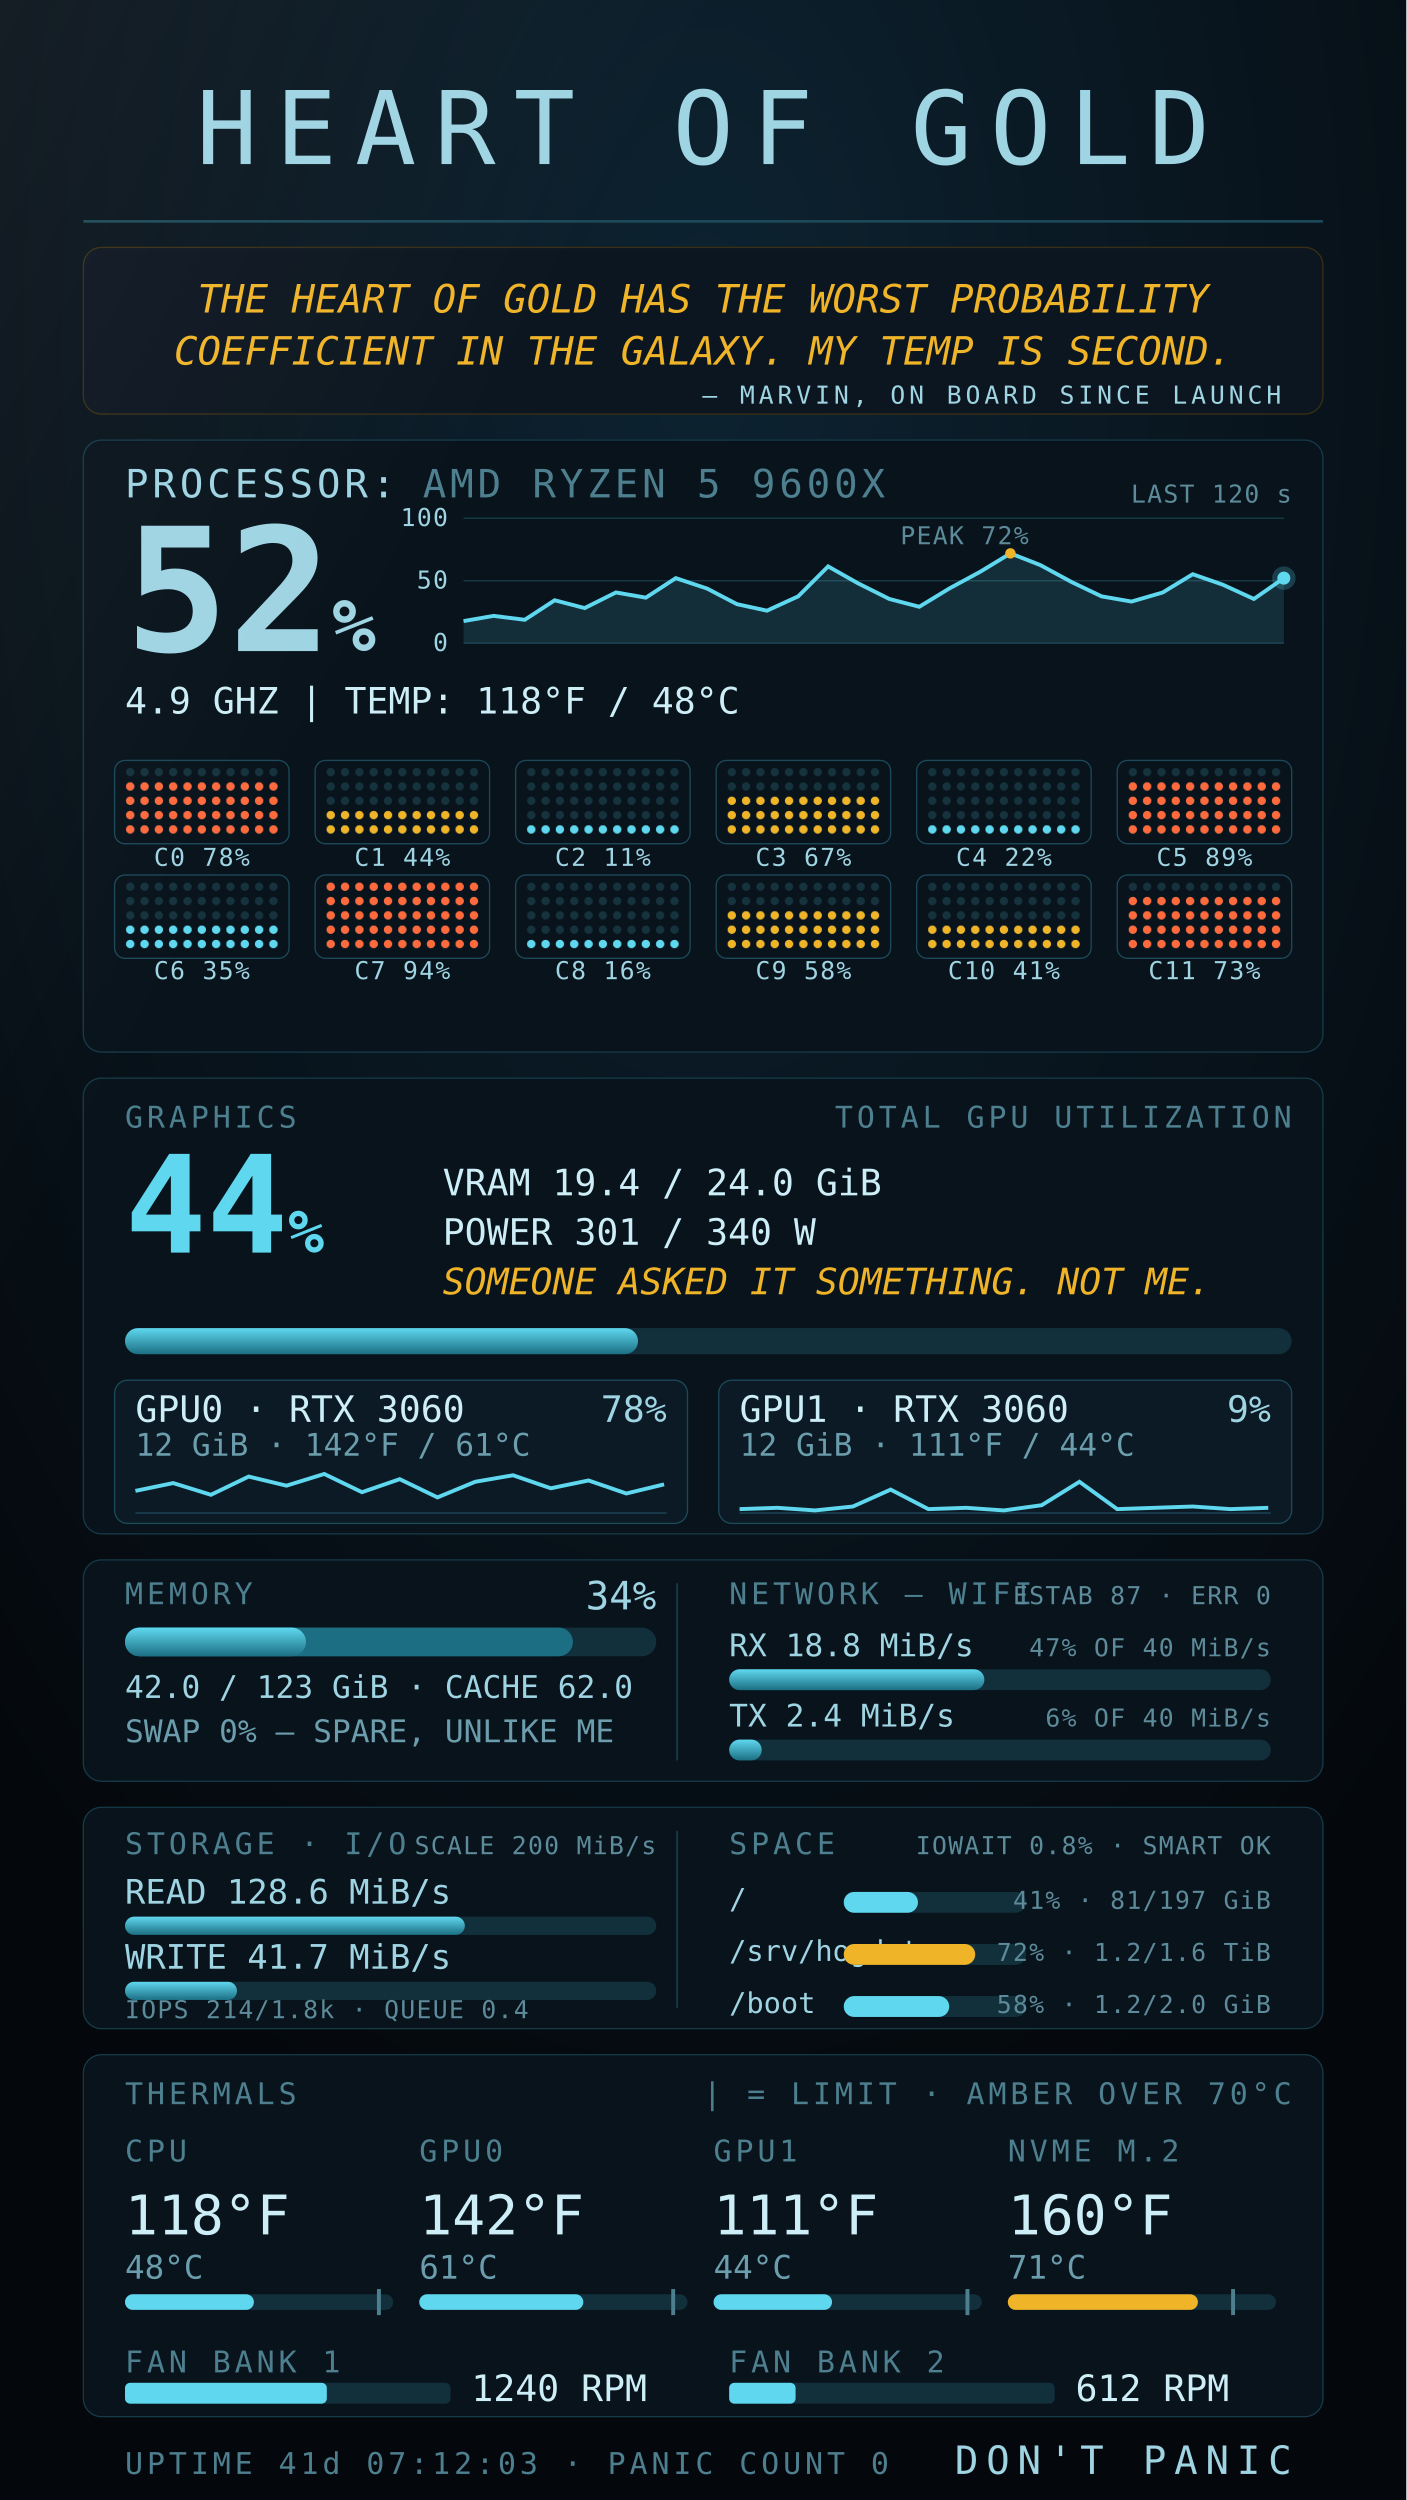
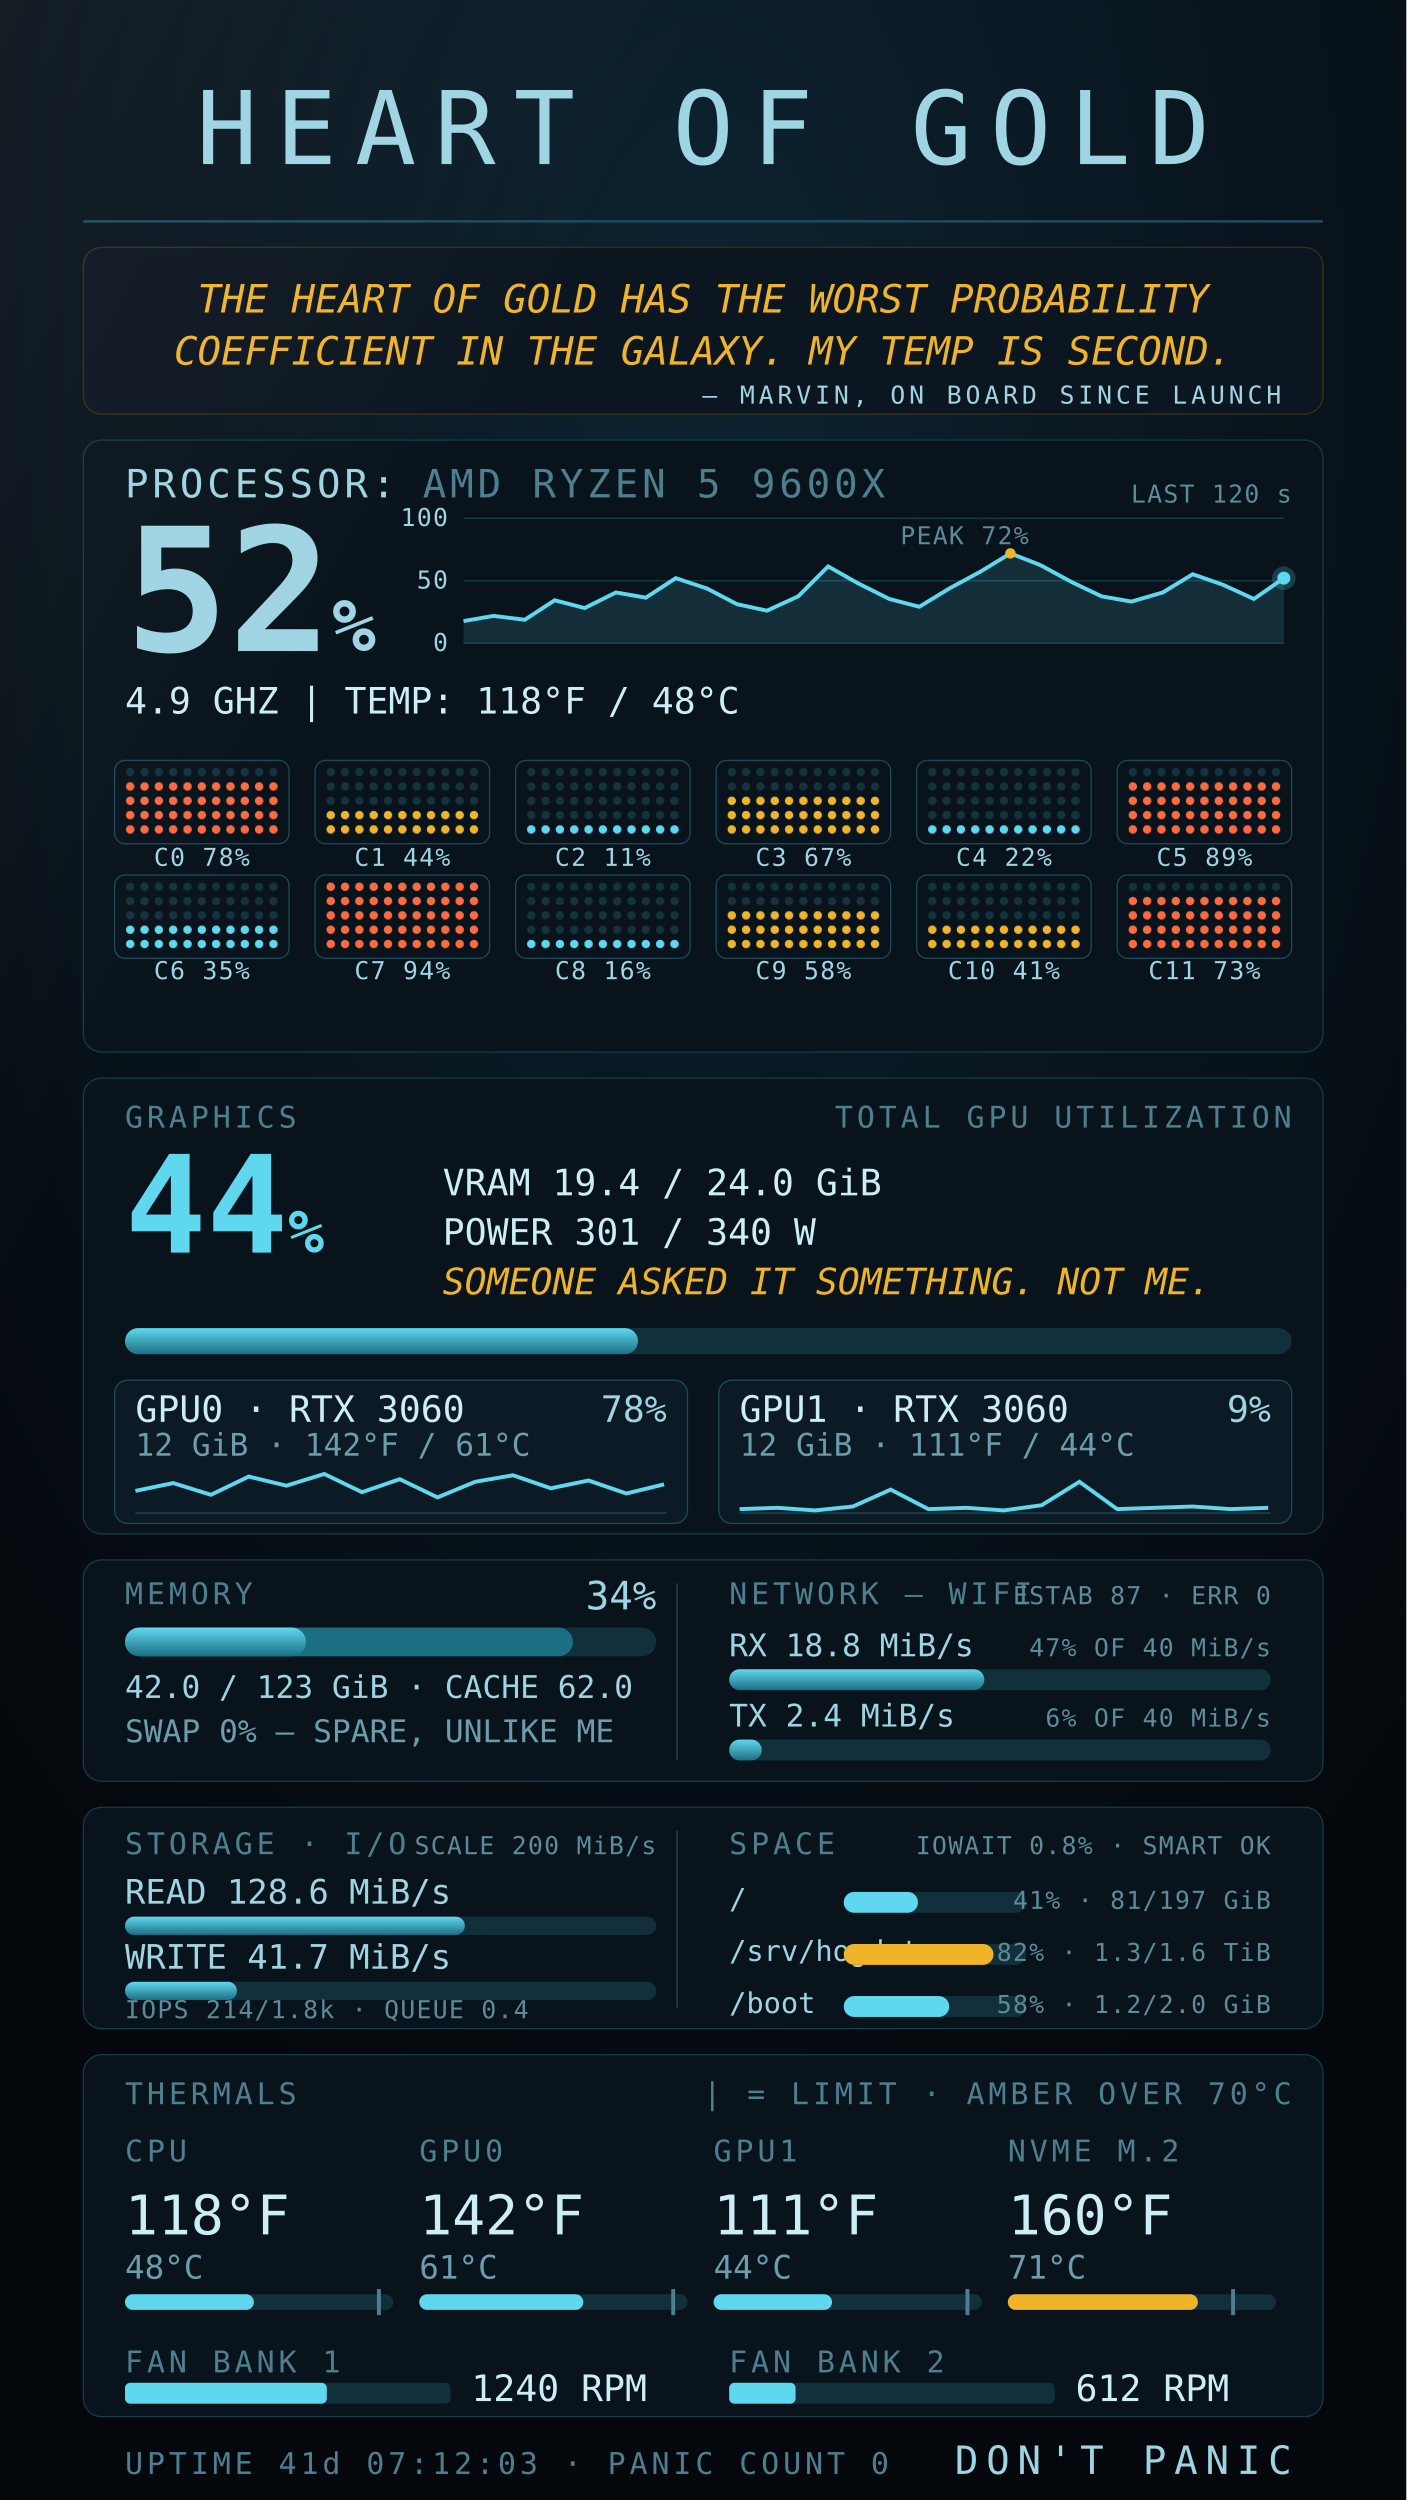
<svg xmlns="http://www.w3.org/2000/svg" width="1080" height="1920" viewBox="0 0 1080 1920">
  <defs>
    <radialGradient id="glow" cx="50%" cy="14%" r="78%">
      <stop offset="0%" stop-color="#0d2331" />
      <stop offset="100%" stop-color="#04070b" />
    </radialGradient>
    <linearGradient id="glass" x1="0" y1="0" x2="1" y2="1">
      <stop offset="0%" stop-color="#ffffff" stop-opacity=".055" />
      <stop offset="26%" stop-color="#ffffff" stop-opacity="0" />
    </linearGradient>
    <linearGradient id="bar" x1="0" y1="1" x2="0" y2="0">
      <stop offset="0%" stop-color="#1c6f83" />
      <stop offset="100%" stop-color="#5fd8ef" />
    </linearGradient>
    <pattern id="dots" patternUnits="userSpaceOnUse" width="11" height="11" patternTransform="translate(5,3)">
      <circle cx="7" cy="7" r="3.2" fill="#ffffff" />
    </pattern>
    <pattern id="dotsDim" patternUnits="userSpaceOnUse" width="11" height="11" patternTransform="translate(5,3)">
      <circle cx="7" cy="7" r="3.2" fill="#15323d" />
    </pattern>
    <mask id="dotMask">
      <rect x="88" y="584" width="904" height="152" fill="url(#dots)" />
    </mask>
    <style>
      text{font-family:ui-monospace,"DejaVu Sans Mono",monospace;fill:#9fd4e3}
      .lbl{font-size:23px;letter-spacing:3px;fill:#4d7f8f}
      .val{font-size:28px;fill:#cdeef7}
      .dim{font-size:24px;fill:#6b9dad}
      .sm{font-size:19px;letter-spacing:1px;fill:#5d8b9a}
      .hi{font-size:132px;font-weight:600}
      .quip{font-size:30px;fill:#f0b429;font-style:italic}
      .gpu{font-size:104px;fill:#5fd8ef;font-weight:600}
      .fah{font-size:42px;fill:#cdeef7}
      .cel{font-size:25px;fill:#6b9dad}
    </style>
  </defs>
  <rect width="1080" height="1920" fill="url(#glow)" />
  <text x="540" y="126" text-anchor="middle" font-size="78" letter-spacing="14" fill="#5fd8ef">HEART OF GOLD</text>
  <line x1="64" y1="170" x2="1016" y2="170" stroke="#1d4a5a" stroke-width="2" />
  <rect x="64" y="190" width="952" height="128" rx="14" fill="#0c1620" stroke="#3a2f14" />
  <text x="540" y="240" text-anchor="middle" class="quip">THE HEART OF GOLD HAS THE WORST PROBABILITY</text>
  <text x="540" y="280" text-anchor="middle" class="quip">COEFFICIENT IN THE GALAXY. MY TEMP IS SECOND.</text>
  <text x="984" y="310" text-anchor="end" font-size="19" letter-spacing="3" fill="#6b7f5a">— MARVIN, ON BOARD SINCE LAUNCH</text>
  <rect x="64" y="338" width="952" height="470" rx="14" fill="#08131c" stroke="#153a48" />
  <text x="96" y="382" font-size="30" letter-spacing="3">PROCESSOR: <tspan fill="#4d7f8f">AMD RYZEN 5 9600X</tspan>
  </text>
  <text x="992" y="386" text-anchor="end" class="sm">LAST 120 s</text>
  <text x="96" y="500" class="hi" fill="#5fd8ef">52<tspan font-size="56">%</tspan>
  </text>
  <text x="96" y="548" class="val">4.9 GHZ | TEMP: 118°F / 48°C</text>
  <g stroke="#173d4a" stroke-width="1">
    <line x1="356" y1="398" x2="986" y2="398" />
    <line x1="356" y1="446" x2="986" y2="446" />
    <line x1="356" y1="494" x2="986" y2="494" />
  </g>
  <g class="sm" text-anchor="end" stroke="none">
    <text x="344" y="404">100</text>
    <text x="344" y="452">50</text>
    <text x="344" y="500">0</text>
  </g>
  <polygon points="356,477 379,473 403,476 426,461 449,467 473,455 496,459 519,444 543,452 566,464 589,469 613,458 636,435 659,448 683,460 706,466 729,452 753,439 776,425 799,434 823,447 846,458 869,462 893,455 916,441 939,449 963,460 986,444 986,494 356,494" fill="#5fd8ef" fill-opacity=".14" />
  <polyline points="356,477 379,473 403,476 426,461 449,467 473,455 496,459 519,444 543,452 566,464 589,469 613,458 636,435 659,448 683,460 706,466 729,452 753,439 776,425 799,434 823,447 846,458 869,462 893,455 916,441 939,449 963,460 986,444" fill="none" stroke="#5fd8ef" stroke-width="3" />
  <circle cx="776" cy="425" r="4" fill="#f0b429" />
  <text x="790" y="418" text-anchor="end" class="sm">PEAK 72%</text>
  <circle cx="986" cy="444" r="9" fill="#5fd8ef" fill-opacity=".22" />
  <circle cx="986" cy="444" r="5" fill="#5fd8ef" />
  <g fill="none" stroke="#1c4a5a">
    <rect x="88" y="584" width="134" height="64" rx="8" />
    <rect x="242" y="584" width="134" height="64" rx="8" />
    <rect x="396" y="584" width="134" height="64" rx="8" />
    <rect x="550" y="584" width="134" height="64" rx="8" />
    <rect x="704" y="584" width="134" height="64" rx="8" />
    <rect x="858" y="584" width="134" height="64" rx="8" />
    <rect x="88" y="672" width="134" height="64" rx="8" />
    <rect x="242" y="672" width="134" height="64" rx="8" />
    <rect x="396" y="672" width="134" height="64" rx="8" />
    <rect x="550" y="672" width="134" height="64" rx="8" />
    <rect x="704" y="672" width="134" height="64" rx="8" />
    <rect x="858" y="672" width="134" height="64" rx="8" />
  </g>
  <g fill="url(#dotsDim)">
    <rect x="93" y="588" width="124" height="56" />
    <rect x="247" y="588" width="124" height="56" />
    <rect x="401" y="588" width="124" height="56" />
    <rect x="555" y="588" width="124" height="56" />
    <rect x="709" y="588" width="124" height="56" />
    <rect x="863" y="588" width="124" height="56" />
    <rect x="93" y="676" width="124" height="56" />
    <rect x="247" y="676" width="124" height="56" />
    <rect x="401" y="676" width="124" height="56" />
    <rect x="555" y="676" width="124" height="56" />
    <rect x="709" y="676" width="124" height="56" />
    <rect x="863" y="676" width="124" height="56" />
  </g>
  <g mask="url(#dotMask)">
    <rect x="93" y="600" width="124" height="44" fill="#ff6a3d" />
    <rect x="247" y="622" width="124" height="22" fill="#f0b429" />
    <rect x="401" y="633" width="124" height="11" fill="#5fd8ef" />
    <rect x="555" y="611" width="124" height="33" fill="#f0b429" />
    <rect x="709" y="633" width="124" height="11" fill="#5fd8ef" />
    <rect x="863" y="600" width="124" height="44" fill="#ff6a3d" />
    <rect x="93" y="710" width="124" height="22" fill="#5fd8ef" />
    <rect x="247" y="677" width="124" height="55" fill="#ff6a3d" />
    <rect x="401" y="721" width="124" height="11" fill="#5fd8ef" />
    <rect x="555" y="699" width="124" height="33" fill="#f0b429" />
    <rect x="709" y="710" width="124" height="22" fill="#f0b429" />
    <rect x="863" y="688" width="124" height="44" fill="#ff6a3d" />
  </g>
  <g class="sm" text-anchor="middle" font-size="18">
    <text x="155" y="665">C0 78%</text>
    <text x="309" y="665">C1 44%</text>
    <text x="463" y="665">C2 11%</text>
    <text x="617" y="665">C3 67%</text>
    <text x="771" y="665">C4 22%</text>
    <text x="925" y="665">C5 89%</text>
    <text x="155" y="752">C6 35%</text>
    <text x="309" y="752">C7 94%</text>
    <text x="463" y="752">C8 16%</text>
    <text x="617" y="752">C9 58%</text>
    <text x="771" y="752">C10 41%</text>
    <text x="925" y="752">C11 73%</text>
  </g>
  <rect x="64" y="828" width="952" height="350" rx="14" fill="#08131c" stroke="#153a48" />
  <text x="96" y="866" class="lbl">GRAPHICS</text>
  <text x="992" y="866" text-anchor="end" class="lbl">TOTAL GPU UTILIZATION</text>
  <text x="96" y="962" class="gpu">44<tspan font-size="46">%</tspan>
  </text>
  <text x="340" y="918" class="val">VRAM  19.4 / 24.0 GiB</text>
  <text x="340" y="956" class="val">POWER 301 / 340 W</text>
  <text x="340" y="994" class="quip" style="font-size:28px">SOMEONE ASKED IT SOMETHING. NOT ME.</text>
  <rect x="96" y="1020" width="896" height="20" rx="10" fill="#12303c" />
  <rect x="96" y="1020" width="394" height="20" rx="10" fill="url(#bar)" />
  <rect x="88" y="1060" width="440" height="110" rx="10" fill="#0b1a24" stroke="#1c4a5a" />
  <text x="104" y="1092" class="val">GPU0 · RTX 3060</text>
  <text x="512" y="1092" text-anchor="end" font-size="28" fill="#ff6a3d">78%</text>
  <text x="104" y="1118" class="dim">12 GiB · 142°F / 61°C</text>
  <line x1="104" y1="1162" x2="512" y2="1162" stroke="#1c4a5a" />
  <polyline points="104,1145 133,1139 162,1148 191,1134 220,1141 249,1132 278,1146 307,1136 336,1150 365,1138 394,1133 423,1143 452,1137 481,1147 510,1140" fill="none" stroke="#5fd8ef" stroke-width="3" />
  <rect x="552" y="1060" width="440" height="110" rx="10" fill="#0b1a24" stroke="#1c4a5a" />
  <text x="568" y="1092" class="val">GPU1 · RTX 3060</text>
  <text x="976" y="1092" text-anchor="end" font-size="28" fill="#5fd8ef">9%</text>
  <text x="568" y="1118" class="dim">12 GiB · 111°F / 44°C</text>
  <line x1="568" y1="1162" x2="976" y2="1162" stroke="#1c4a5a" />
  <polyline points="568,1159 597,1158 626,1160 655,1157 684,1144 713,1159 742,1158 771,1160 800,1156 829,1138 858,1159 887,1158 916,1157 945,1159 974,1158" fill="none" stroke="#5fd8ef" stroke-width="3" />
  <rect x="64" y="1198" width="952" height="170" rx="14" fill="#08131c" stroke="#153a48" />
  <line x1="520" y1="1216" x2="520" y2="1352" stroke="#1c4a5a" />
  <text x="96" y="1232" class="lbl">MEMORY</text>
  <text x="504" y="1236" text-anchor="end" font-size="30" fill="#5fd8ef">34%</text>
  <rect x="96" y="1250" width="408" height="22" rx="11" fill="#12303c" />
  <rect x="96" y="1250" width="344" height="22" rx="11" fill="#1c6f83" />
  <rect x="96" y="1250" width="139" height="22" rx="11" fill="url(#bar)" />
  <text x="96" y="1304" font-size="24" fill="#cdeef7">42.0 / 123 GiB · CACHE 62.0</text>
  <text x="96" y="1338" class="dim">SWAP 0% — SPARE, UNLIKE ME</text>
  <text x="560" y="1232" class="lbl">NETWORK — WIFI</text>
  <text x="976" y="1232" text-anchor="end" class="sm">ESTAB 87 · ERR 0</text>
  <text x="560" y="1272" font-size="24" fill="#cdeef7">RX 18.8 MiB/s</text>
  <text x="976" y="1272" text-anchor="end" class="sm">47% OF 40 MiB/s</text>
  <rect x="560" y="1282" width="416" height="16" rx="8" fill="#12303c" />
  <rect x="560" y="1282" width="196" height="16" rx="8" fill="url(#bar)" />
  <text x="560" y="1326" font-size="24" fill="#cdeef7">TX 2.4 MiB/s</text>
  <text x="976" y="1326" text-anchor="end" class="sm">6% OF 40 MiB/s</text>
  <rect x="560" y="1336" width="416" height="16" rx="8" fill="#12303c" />
  <rect x="560" y="1336" width="25" height="16" rx="8" fill="url(#bar)" />
  <rect x="64" y="1388" width="952" height="170" rx="14" fill="#08131c" stroke="#153a48" />
  <line x1="520" y1="1406" x2="520" y2="1542" stroke="#1c4a5a" />
  <text x="96" y="1424" class="lbl">STORAGE · I/O</text>
  <text x="504" y="1424" text-anchor="end" class="sm">SCALE 200 MiB/s</text>
  <text x="96" y="1462" font-size="26" fill="#cdeef7">READ 128.6 MiB/s</text>
  <rect x="96" y="1472" width="408" height="14" rx="7" fill="#12303c" />
  <rect x="96" y="1472" width="261" height="14" rx="7" fill="url(#bar)" />
  <text x="96" y="1512" font-size="26" fill="#cdeef7">WRITE 41.7 MiB/s</text>
  <rect x="96" y="1522" width="408" height="14" rx="7" fill="#12303c" />
  <rect x="96" y="1522" width="86" height="14" rx="7" fill="url(#bar)" />
  <text x="96" y="1550" class="sm">IOPS 214/1.8k · QUEUE 0.4</text>
  <text x="560" y="1424" class="lbl">SPACE</text>
  <text x="976" y="1424" text-anchor="end" class="sm">IOWAIT 0.8% · SMART OK</text>
  <text x="560" y="1466" font-size="22" fill="#cdeef7">/</text>
  <rect x="648" y="1453" width="140" height="16" rx="8" fill="#12303c" />
  <rect x="648" y="1453" width="57" height="16" rx="8" fill="#5fd8ef" />
  <text x="976" y="1466" text-anchor="end" class="sm">41% · 81/197 GiB</text>
  <text x="560" y="1506" font-size="22" fill="#cdeef7">/srv/hogdata</text>
  <rect x="648" y="1493" width="140" height="16" rx="8" fill="#12303c" />
-   <rect x="648" y="1493" width="101" height="16" rx="8" fill="#f0b429" />
-   <text x="976" y="1506" text-anchor="end" class="sm">72% · 1.2/1.6 TiB</text>
+   <rect x="648" y="1493" width="115" height="16" rx="8" fill="#f0b429" />
+   <text x="976" y="1506" text-anchor="end" class="sm">82% · 1.3/1.6 TiB</text>
  <text x="560" y="1546" font-size="22" fill="#cdeef7">/boot</text>
  <rect x="648" y="1533" width="140" height="16" rx="8" fill="#12303c" />
  <rect x="648" y="1533" width="81" height="16" rx="8" fill="#5fd8ef" />
  <text x="976" y="1546" text-anchor="end" class="sm">58% · 1.2/2.0 GiB</text>
  <rect x="64" y="1578" width="952" height="278" rx="14" fill="#08131c" stroke="#153a48" />
  <text x="96" y="1616" class="lbl">THERMALS</text>
  <text x="992" y="1616" text-anchor="end" class="lbl">| = LIMIT · AMBER OVER 70°C</text>
  <text x="96" y="1660" class="lbl">CPU</text>
  <text x="96" y="1716" class="fah">118°F</text>
  <text x="96" y="1750" class="cel">48°C</text>
  <rect x="96" y="1762" width="206" height="12" rx="6" fill="#12303c" />
  <rect x="96" y="1762" width="99" height="12" rx="6" fill="#5fd8ef" />
  <line x1="291" y1="1758" x2="291" y2="1778" stroke="#4d7f8f" stroke-width="3" />
  <text x="322" y="1660" class="lbl">GPU0</text>
  <text x="322" y="1716" class="fah">142°F</text>
  <text x="322" y="1750" class="cel">61°C</text>
  <rect x="322" y="1762" width="206" height="12" rx="6" fill="#12303c" />
  <rect x="322" y="1762" width="126" height="12" rx="6" fill="#5fd8ef" />
  <line x1="517" y1="1758" x2="517" y2="1778" stroke="#4d7f8f" stroke-width="3" />
  <text x="548" y="1660" class="lbl">GPU1</text>
  <text x="548" y="1716" class="fah">111°F</text>
  <text x="548" y="1750" class="cel">44°C</text>
  <rect x="548" y="1762" width="206" height="12" rx="6" fill="#12303c" />
  <rect x="548" y="1762" width="91" height="12" rx="6" fill="#5fd8ef" />
  <line x1="743" y1="1758" x2="743" y2="1778" stroke="#4d7f8f" stroke-width="3" />
  <text x="774" y="1660" class="lbl">NVME M.2</text>
  <text x="774" y="1716" class="fah" fill="#f0b429">160°F</text>
  <text x="774" y="1750" class="cel">71°C</text>
  <rect x="774" y="1762" width="206" height="12" rx="6" fill="#12303c" />
  <rect x="774" y="1762" width="146" height="12" rx="6" fill="#f0b429" />
  <line x1="947" y1="1758" x2="947" y2="1778" stroke="#4d7f8f" stroke-width="3" />
  <text x="96" y="1822" class="lbl">FAN BANK 1</text>
  <rect x="96" y="1830" width="250" height="16" rx="4" fill="#12303c" />
  <rect x="96" y="1830" width="155" height="16" rx="4" fill="#5fd8ef" />
  <text x="362" y="1844" class="val">1240 RPM</text>
  <text x="560" y="1822" class="lbl">FAN BANK 2</text>
  <rect x="560" y="1830" width="250" height="16" rx="4" fill="#12303c" />
  <rect x="560" y="1830" width="51" height="16" rx="4" fill="#5fd8ef" />
  <text x="826" y="1844" class="val">612 RPM</text>
  <text x="96" y="1900" class="lbl">UPTIME 41d 07:12:03 · PANIC COUNT 0</text>
  <text x="992" y="1900" text-anchor="end" font-size="30" letter-spacing="6" fill="#f0b429">DON'T PANIC</text>
  <rect width="1080" height="1920" fill="url(#glass)" />
</svg>
